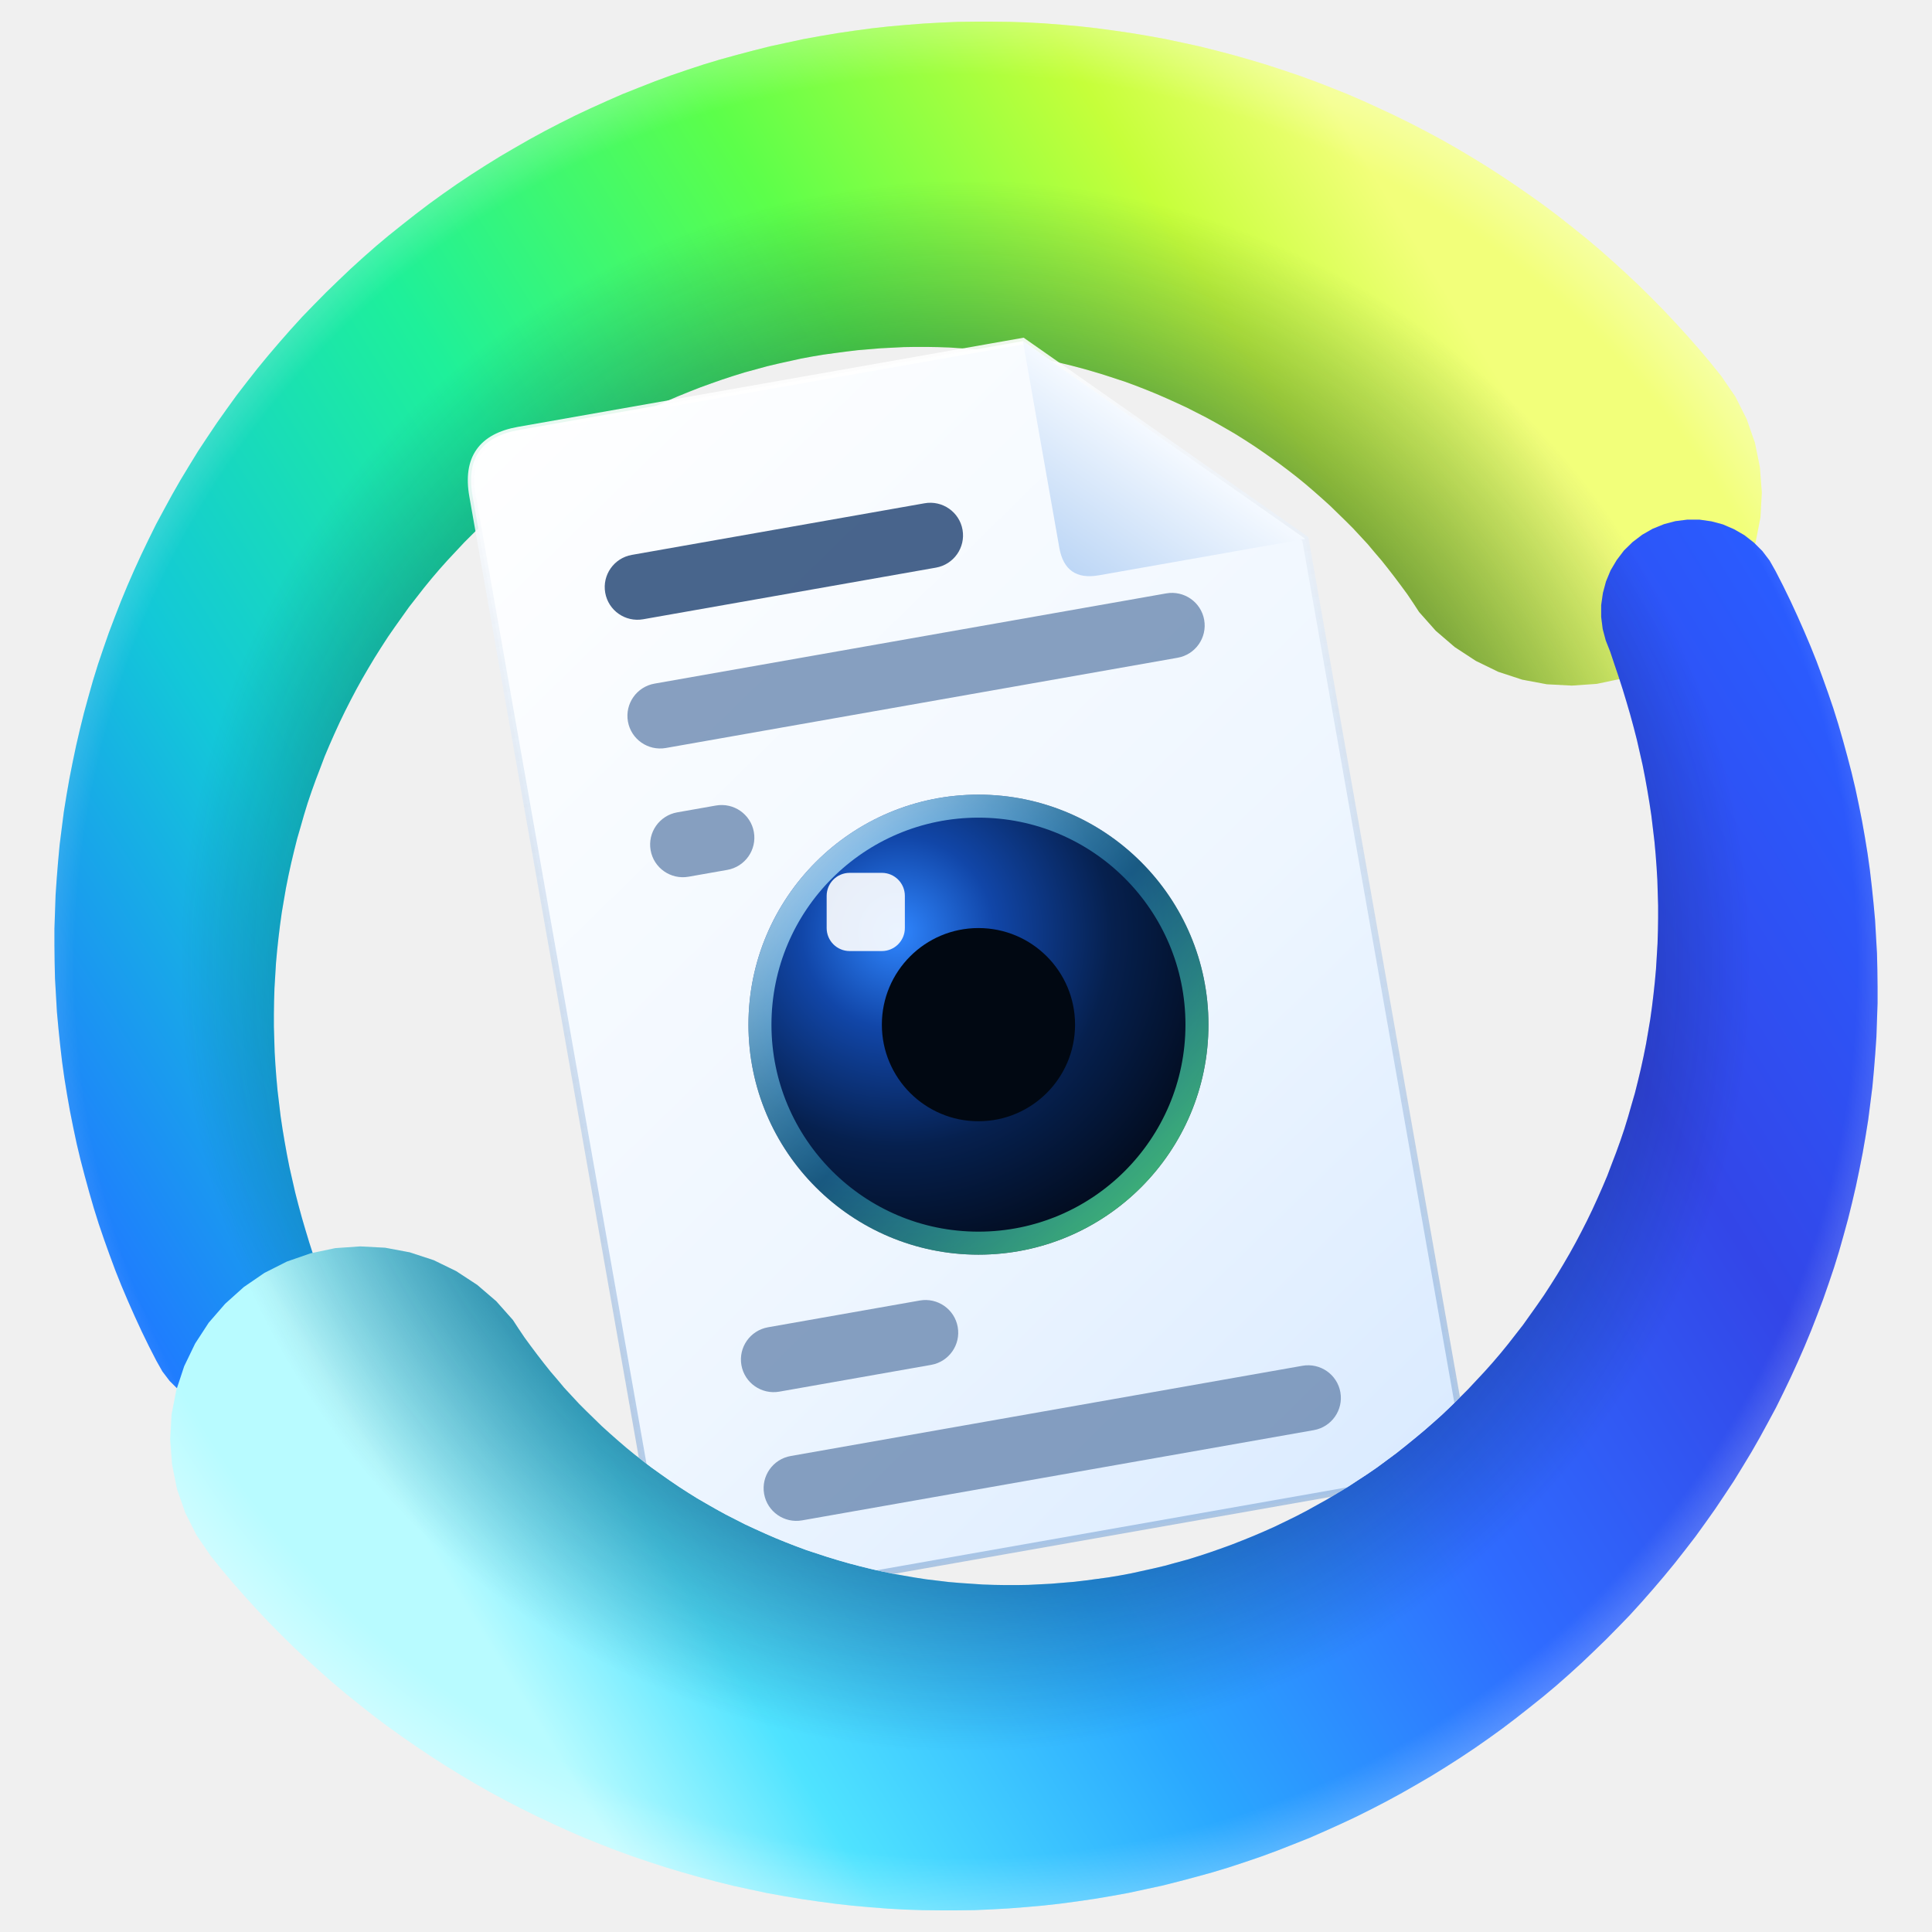
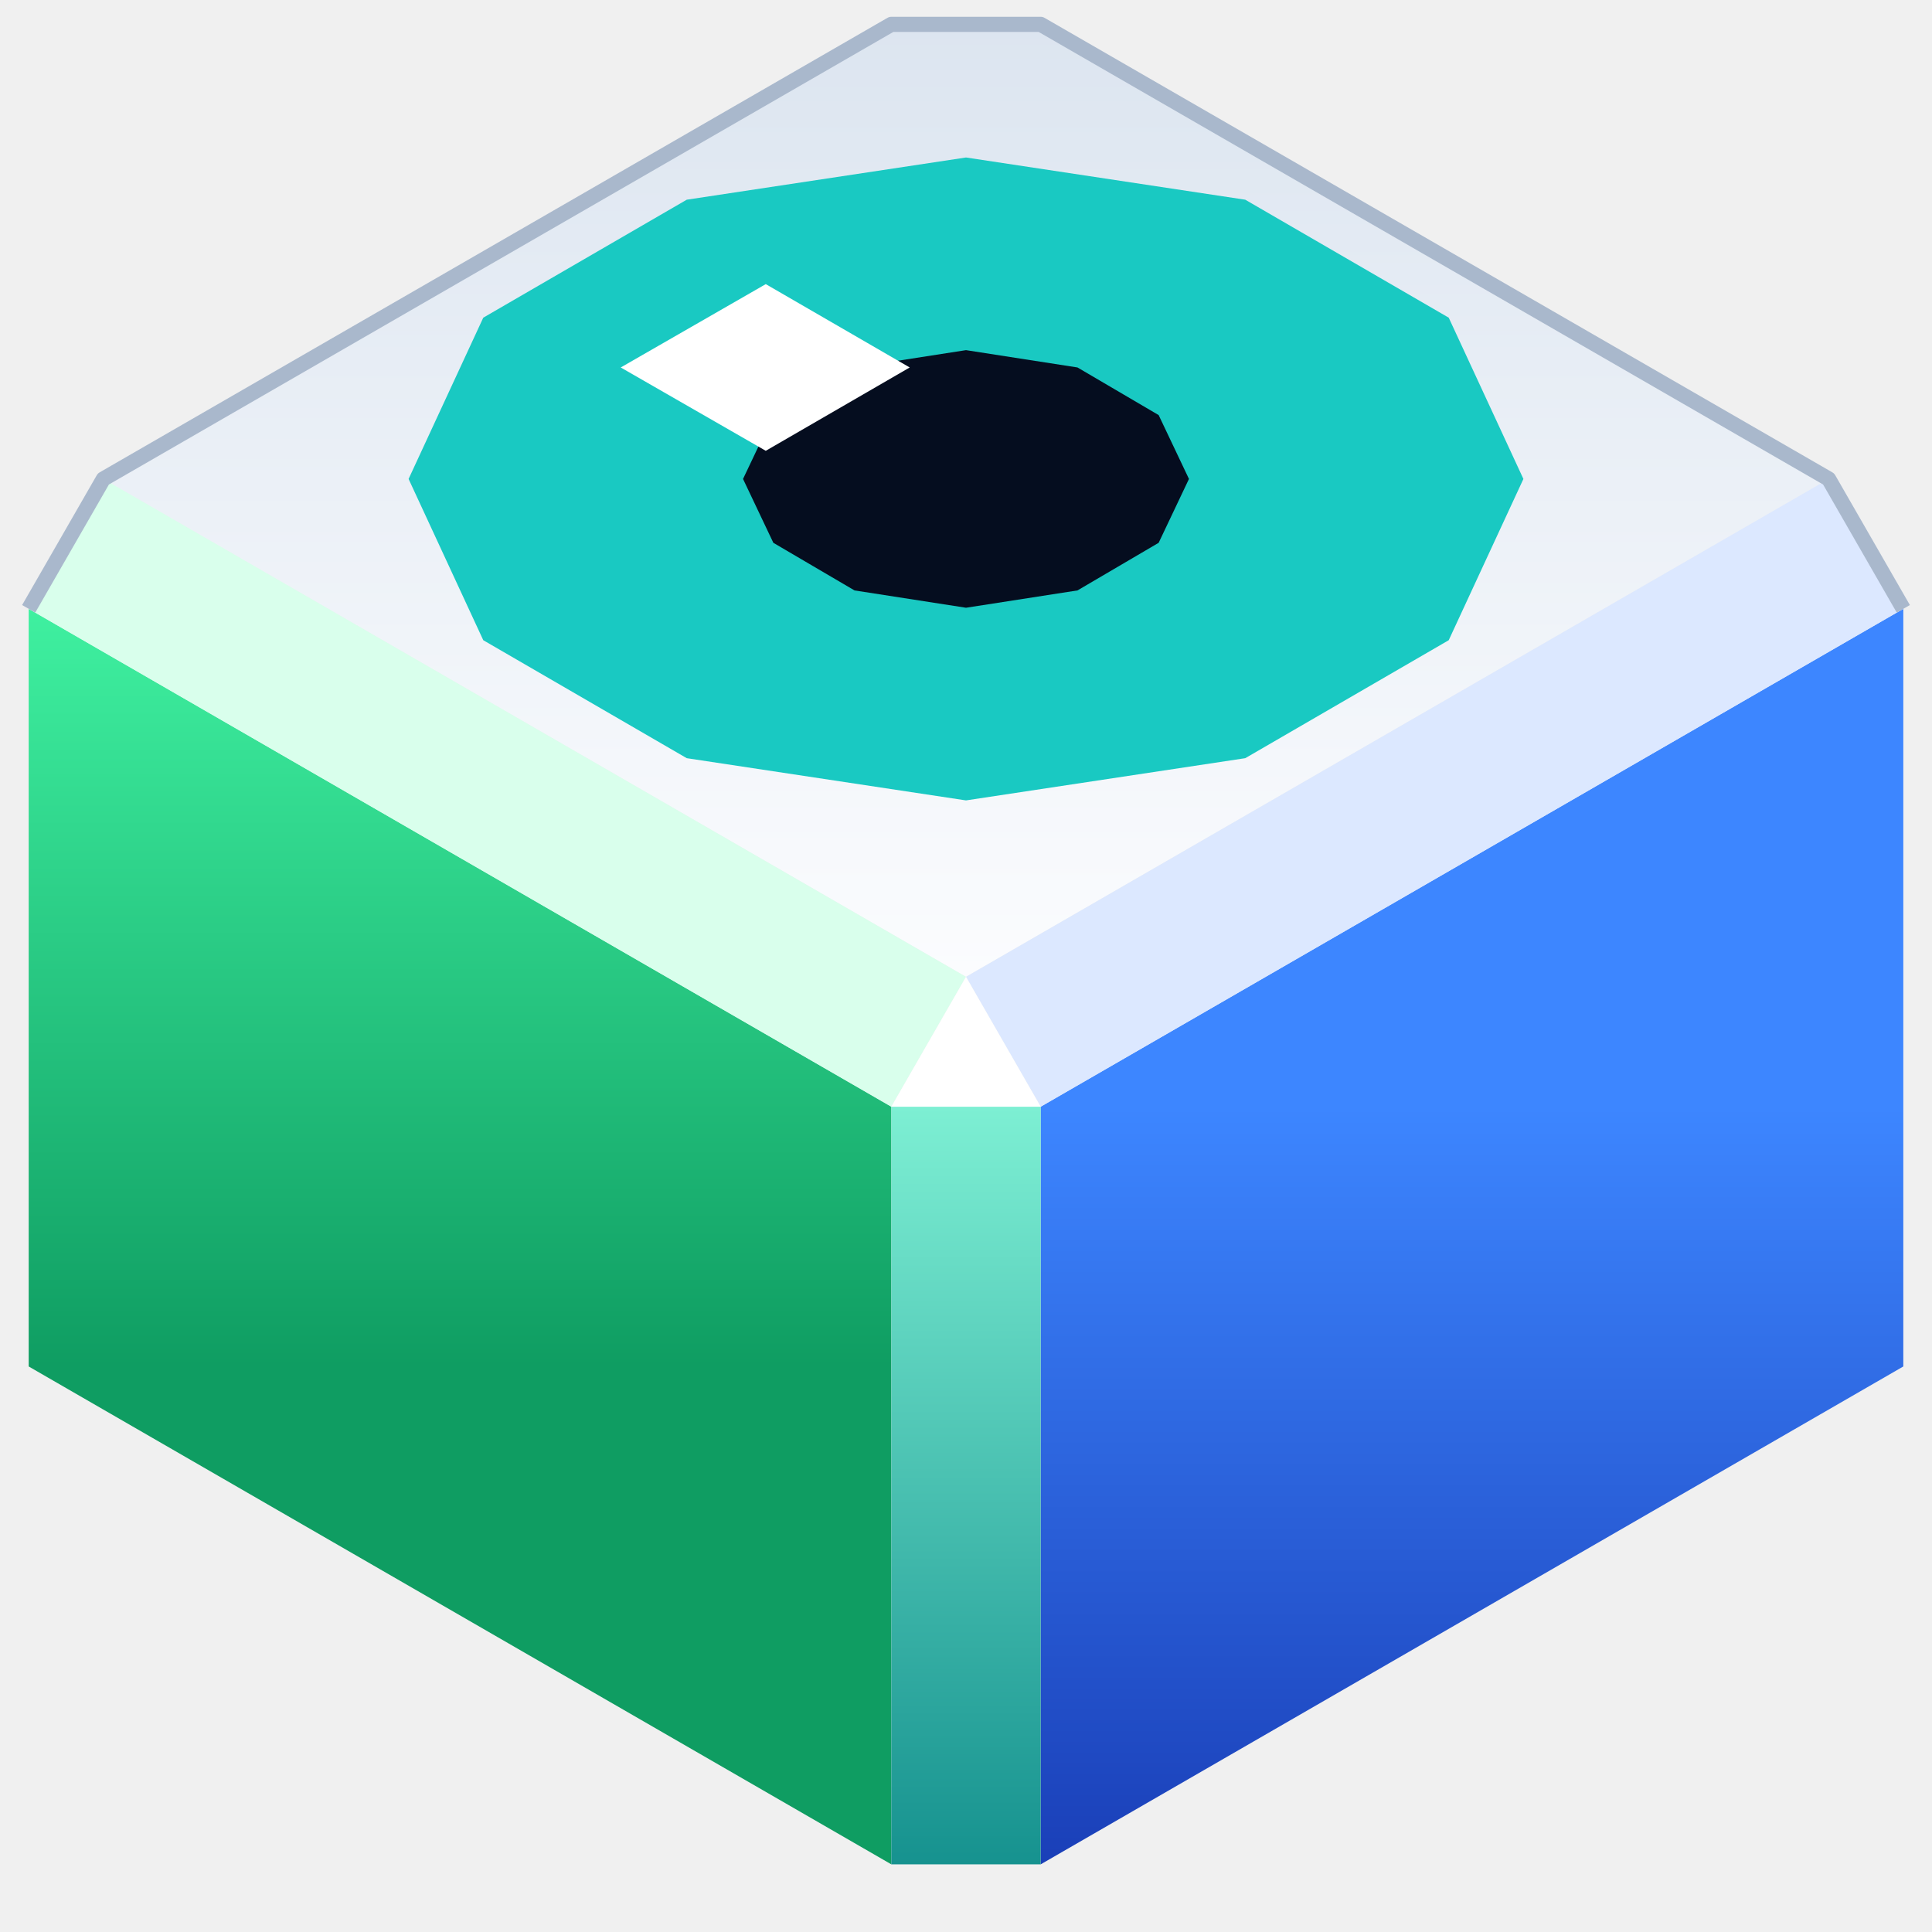
- <svg xmlns="http://www.w3.org/2000/svg" width="96" height="96" viewBox="8 8 1008 1008">
+ <svg xmlns="http://www.w3.org/2000/svg" width="96" height="96" viewBox="13 13 998 998">
  <defs>
-     <linearGradient id="green" x1="827.2" y1="265.7" x2="89.6" y2="718" gradientUnits="userSpaceOnUse">
-       <stop offset="0" stop-color="#f2ff7a" />
-       <stop offset="0.12" stop-color="#c6ff3a" />
-       <stop offset="0.32" stop-color="#5cff4a" />
-       <stop offset="0.54" stop-color="#1ef09a" />
-       <stop offset="0.77" stop-color="#13c8d8" />
-       <stop offset="1" stop-color="#1f7bff" />
+     <linearGradient id="paper" x1="0" y1="-74" x2="0" y2="14" gradientUnits="userSpaceOnUse">
+       <stop offset="0" stop-color="#dce5f0" />
+       <stop offset="1" stop-color="#fbfcfe" />
    </linearGradient>
-     <linearGradient id="blue" x1="196.8" y1="758.3" x2="934.4" y2="306" gradientUnits="userSpaceOnUse">
-       <stop offset="0" stop-color="#b8fbff" />
-       <stop offset="0.12" stop-color="#4fe3ff" />
-       <stop offset="0.32" stop-color="#2aa8ff" />
-       <stop offset="0.54" stop-color="#2f6bff" />
-       <stop offset="0.77" stop-color="#3346e8" />
-       <stop offset="1" stop-color="#2a5cff" />
+     <linearGradient id="green" x1="-86.6" y1="-20" x2="-86.6" y2="50" gradientUnits="userSpaceOnUse">
+       <stop offset="0" stop-color="#3ff0a0" />
+       <stop offset="1" stop-color="#0f9d62" />
    </linearGradient>
-     <radialGradient id="tube" cx="512" cy="512" r="500" gradientUnits="userSpaceOnUse">
-       <stop offset="0.6" stop-color="#031a38" stop-opacity="0.38" />
-       <stop offset="0.82" stop-color="#031a38" stop-opacity="0" />
-       <stop offset="0.93" stop-color="#ffffff" stop-opacity="0" />
-       <stop offset="1" stop-color="#ffffff" stop-opacity="0.3" />
-     </radialGradient>
-     <linearGradient id="sheet" x1="300" y1="196" x2="724" y2="816" gradientUnits="userSpaceOnUse">
-       <stop offset="0" stop-color="#ffffff" />
-       <stop offset="0.6" stop-color="#eef6ff" />
-       <stop offset="1" stop-color="#d9eaff" />
+     <linearGradient id="blue" x1="6.9" y1="26" x2="6.9" y2="96" gradientUnits="userSpaceOnUse">
+       <stop offset="0" stop-color="#3d86ff" />
+       <stop offset="1" stop-color="#1a3fb8" />
    </linearGradient>
-     <linearGradient id="sheetEdge" x1="300" y1="196" x2="300" y2="816" gradientUnits="userSpaceOnUse">
-       <stop offset="0" stop-color="#ffffff" stop-opacity="0.9" />
-       <stop offset="1" stop-color="#8fb2dc" stop-opacity="0.7" />
+     <linearGradient id="front" x1="-6.9" y1="26" x2="-6.9" y2="96" gradientUnits="userSpaceOnUse">
+       <stop offset="0" stop-color="#7defd3" />
+       <stop offset="1" stop-color="#16928f" />
    </linearGradient>
-     <linearGradient id="flap" x1="596.8" y1="323.2" x2="660.4" y2="259.6" gradientUnits="userSpaceOnUse">
-       <stop offset="0" stop-color="#b9d4f5" />
-       <stop offset="1" stop-color="#f4f9ff" />
+     <linearGradient id="lid" x1="0" y1="-74" x2="0" y2="-38.8" gradientUnits="userSpaceOnUse">
+       <stop offset="0" stop-color="#0a2340" stop-opacity="0.1" />
+       <stop offset="1" stop-color="#0a2340" stop-opacity="0" />
    </linearGradient>
-     <radialGradient id="glass" cx="476.5" cy="494.6" r="180" gradientUnits="userSpaceOnUse">
-       <stop offset="0" stop-color="#2f86ff" />
-       <stop offset="0.28" stop-color="#1146a8" />
-       <stop offset="0.62" stop-color="#06204e" />
-       <stop offset="1" stop-color="#020a1a" />
-     </radialGradient>
-     <linearGradient id="rim" x1="398.5" y1="422.6" x2="638.5" y2="662.6" gradientUnits="userSpaceOnUse">
-       <stop offset="0" stop-color="#ffffff" stop-opacity="0.9" />
-       <stop offset="0.5" stop-color="#3fd0ff" stop-opacity="0.35" />
-       <stop offset="1" stop-color="#5cff7a" stop-opacity="0.85" />
-     </linearGradient>
-     <clipPath id="lowerHalf">
-       <rect y="512" width="1024" height="512" />
+     <clipPath id="top">
+       <path d="M-6.9 -74L6.9 -74L79.7 -32L0 14L-79.7 -32Z" />
    </clipPath>
-     <mask id="inFront" maskUnits="userSpaceOnUse" x="0" y="0" width="1024" height="1024">
-       <rect width="1024" height="1024" fill="#fff" />
-       <g clip-path="url(#lowerHalf)" fill="#000">
-         <path d="M906 204.2L900.2 197L894.3 190L888.3 183.2L882.1 176.4L875.8 169.7L869.4 163.2L862.9 156.8L856.2 150.5L849.5 144.4L842.6 138.3L835.6 132.4L828.5 126.7L821.3 121L814 115.5L806.6 110.2L799.1 105L791.5 99.9L783.9 95L776.1 90.2L768.2 85.5L760.3 81L752.3 76.7L744.2 72.5L736.1 68.5L727.8 64.6L719.5 60.8L711.2 57.2L702.7 53.8L694.2 50.5L685.7 47.4L677.1 44.5L668.5 41.7L659.8 39.1L651 36.6L642.2 34.3L633.4 32.1L624.6 30.2L615.7 28.3L606.8 26.7L597.8 25.2L588.9 23.9L579.9 22.7L570.9 21.7L561.9 20.9L552.9 20.2L543.8 19.7L534.8 19.4L525.8 19.3L516.7 19.3L507.7 19.4L498.7 19.8L489.7 20.3L480.7 21L471.7 21.8L462.7 22.8L453.8 24L444.9 25.3L436 26.8L427.2 28.4L418.4 30.3L409.6 32.2L400.9 34.4L392.2 36.7L383.5 39.1L374.9 41.7L366.4 44.5L357.9 47.4L349.5 50.5L341.1 53.8L332.8 57.1L324.6 60.7L316.4 64.4L308.3 68.2L300.3 72.2L292.4 76.3L284.5 80.6L276.8 85L269.1 89.5L261.5 94.2L254 99L246.5 104L239.2 109.1L232 114.3L224.9 119.7L217.9 125.2L210.9 130.8L204.1 136.5L197.4 142.4L190.8 148.4L184.4 154.5L178 160.7L171.8 167L165.6 173.4L159.6 180L153.8 186.6L148 193.4L142.4 200.2L136.9 207.2L131.5 214.2L126.3 221.4L121.2 228.6L116.3 235.9L111.4 243.3L106.8 250.8L102.2 258.4L97.8 266.1L93.6 273.8L89.4 281.6L85.5 289.5L81.7 297.4L78 305.5L74.5 313.5L71.1 321.7L67.9 329.9L64.8 338.1L61.9 346.4L59.1 354.7L56.5 363.1L54.1 371.6L51.8 380L49.7 388.5L47.7 397.1L45.9 405.7L44.2 414.3L42.7 422.9L41.3 431.6L40.2 440.2L39.1 448.9L38.3 457.6L37.6 466.3L37 475L36.7 483.8L36.4 492.5L36.4 501.2L36.5 509.9L36.7 518.6L37.2 527.3L37.7 536L38.5 544.7L39.4 553.4L40.4 562L41.6 570.6L43 579.2L44.5 587.7L46.2 596.2L48 604.7L50 613.1L52.2 621.5L54.5 629.9L56.9 638.2L59.5 646.5L62.3 654.7L65.2 662.8L68.2 670.9L71.4 678.9L74.8 686.9L78.3 694.8L81.9 702.6L85.7 710.4L89.6 718L92.7 723.5L96.5 728.5L100.9 732.9L105.9 736.8L111.3 739.9L117.1 742.4L123.1 744L129.4 744.9L135.6 744.9L141.9 744.1L147.9 742.5L153.8 740.1L159.2 737L164.2 733.2L168.7 728.8L172.5 723.8L175.7 718.4L178.1 712.6L179.7 706.6L180.6 700.3L180.6 694.1L179.8 687.8L178.2 681.8L175.9 676L173.7 669.4L171.5 662.9L169.4 656.4L167.4 649.8L165.5 643.3L163.7 636.7L162 630.1L160.5 623.5L159 616.9L157.7 610.3L156.5 603.6L155.4 597L154.4 590.3L153.6 583.6L152.8 576.9L152.2 570.3L151.7 563.6L151.3 556.9L151.1 550.3L150.9 543.6L150.9 536.9L151 530.3L151.2 523.7L151.6 517L152 510.4L152.6 503.8L153.3 497.3L154.1 490.7L155 484.2L156.1 477.7L157.2 471.3L158.5 464.8L159.9 458.4L161.4 452.1L163 445.7L164.8 439.5L166.6 433.2L168.5 427L170.6 420.8L172.8 414.7L175.1 408.7L177.4 402.6L179.9 396.7L182.5 390.8L185.2 384.9L188 379.1L190.9 373.4L193.9 367.7L197 362.1L200.2 356.6L203.5 351.1L206.9 345.7L210.4 340.3L214 335.1L217.7 329.9L221.4 324.7L225.3 319.7L229.2 314.7L233.2 309.8L237.3 305L241.5 300.3L245.8 295.7L250.1 291.1L254.6 286.6L259.1 282.2L263.6 277.9L268.3 273.7L273 269.6L277.8 265.6L282.6 261.7L287.5 257.8L292.5 254.1L297.5 250.4L302.6 246.9L307.8 243.5L313 240.1L318.3 236.9L323.6 233.7L329 230.7L334.4 227.7L339.8 224.9L345.3 222.2L350.9 219.5L356.5 217L362.1 214.6L367.8 212.3L373.4 210.1L379.2 208L384.9 206L390.7 204.1L396.5 202.3L402.4 200.7L408.2 199.1L414.1 197.7L420 196.4L425.9 195.1L431.8 194L437.8 193L443.7 192.2L449.7 191.4L455.6 190.7L461.6 190.2L467.6 189.7L473.5 189.4L479.5 189.1L485.4 189L491.4 189L497.3 189.1L503.3 189.3L509.2 189.7L515.1 190.1L521 190.6L526.8 191.3L532.7 192L538.5 192.9L544.3 193.9L550.1 194.9L555.8 196.1L561.5 197.4L567.2 198.8L572.9 200.3L578.5 201.9L584.1 203.6L589.6 205.4L595.1 207.2L600.5 209.2L605.9 211.3L611.3 213.5L616.6 215.8L621.9 218.2L627.1 220.6L632.2 223.2L637.3 225.8L642.4 228.6L647.3 231.4L652.3 234.3L657.1 237.3L661.9 240.4L666.6 243.6L671.3 246.9L675.9 250.2L680.4 253.6L684.9 257.1L689.3 260.7L693.6 264.4L697.8 268.1L702 271.9L706 275.8L710 279.7L714 283.7L717.8 287.8L721.6 291.9L725.2 296.2L728.8 300.4L732.3 304.8L735.7 309.2L739 313.6L742.3 318.1L745.4 322.7L748.4 327.3L757.1 337.1L767 345.6L778 352.8L789.7 358.5L802.2 362.6L815 365L828.1 365.7L841.1 364.8L853.9 362.1L866.3 357.8L878 351.9L888.8 344.5L898.5 335.8L907.1 325.9L914.2 315L919.9 303.2L924 290.8L926.5 277.9L927.2 264.9L926.2 251.8L923.6 239L919.3 226.7L913.4 215Z" />
-         <path d="M118 819.8L123.8 827L129.7 834L135.7 840.8L141.9 847.6L148.2 854.3L154.6 860.8L161.1 867.2L167.8 873.5L174.5 879.6L181.4 885.7L188.4 891.6L195.5 897.3L202.7 903L210 908.5L217.4 913.8L224.9 919L232.5 924.1L240.1 929L247.9 933.8L255.8 938.5L263.7 943L271.7 947.3L279.8 951.5L287.9 955.5L296.2 959.4L304.5 963.2L312.8 966.8L321.3 970.2L329.8 973.5L338.3 976.6L346.9 979.5L355.5 982.3L364.2 984.9L373 987.4L381.8 989.7L390.6 991.9L399.4 993.8L408.3 995.7L417.2 997.3L426.2 998.8L435.1 1000.1L444.1 1001.3L453.1 1002.3L462.1 1003.1L471.1 1003.8L480.2 1004.3L489.2 1004.6L498.2 1004.7L507.3 1004.7L516.3 1004.6L525.3 1004.2L534.3 1003.7L543.3 1003L552.3 1002.2L561.3 1001.2L570.2 1000L579.1 998.7L588 997.2L596.8 995.6L605.6 993.7L614.4 991.8L623.1 989.6L631.8 987.3L640.5 984.9L649.1 982.3L657.6 979.5L666.1 976.6L674.5 973.5L682.9 970.2L691.2 966.9L699.4 963.3L707.6 959.6L715.7 955.8L723.7 951.8L731.6 947.7L739.5 943.4L747.2 939L754.9 934.5L762.5 929.8L770 925L777.5 920L784.8 914.9L792 909.7L799.1 904.3L806.1 898.8L813.1 893.2L819.9 887.5L826.6 881.6L833.2 875.6L839.6 869.5L846 863.3L852.2 857L858.4 850.6L864.4 844L870.2 837.4L876 830.6L881.6 823.8L887.1 816.8L892.5 809.8L897.7 802.6L902.8 795.4L907.7 788.1L912.6 780.7L917.2 773.2L921.8 765.6L926.2 757.9L930.4 750.2L934.6 742.4L938.5 734.5L942.3 726.6L946 718.5L949.5 710.5L952.9 702.3L956.1 694.1L959.2 685.9L962.1 677.6L964.9 669.3L967.5 660.9L969.9 652.4L972.2 644L974.3 635.5L976.3 626.9L978.1 618.3L979.8 609.7L981.3 601.1L982.7 592.4L983.8 583.8L984.9 575.1L985.7 566.4L986.4 557.7L987 549L987.3 540.2L987.6 531.5L987.6 522.8L987.5 514.1L987.3 505.4L986.8 496.7L986.3 488L985.5 479.3L984.6 470.6L983.6 462L982.4 453.4L981 444.8L979.5 436.3L977.8 427.8L976 419.3L974 410.9L971.8 402.5L969.5 394.1L967.1 385.8L964.5 377.5L961.7 369.3L958.8 361.2L955.8 353.1L952.6 345.1L949.2 337.1L945.7 329.2L942.1 321.4L938.3 313.6L934.4 306L931.3 300.5L927.5 295.5L923.1 291.1L918.1 287.2L912.7 284.1L906.9 281.6L900.9 280L894.6 279.1L888.4 279.1L882.1 279.9L876.1 281.5L870.2 283.9L864.8 287L859.8 290.8L855.3 295.2L851.5 300.2L848.3 305.6L845.9 311.4L844.3 317.4L843.4 323.7L843.4 329.9L844.2 336.2L845.8 342.2L848.1 348L850.3 354.6L852.5 361.1L854.6 367.6L856.6 374.2L858.5 380.7L860.3 387.3L862 393.9L863.5 400.5L865 407.1L866.3 413.7L867.5 420.4L868.6 427L869.6 433.7L870.4 440.4L871.2 447.1L871.8 453.7L872.3 460.4L872.7 467.1L872.9 473.7L873.1 480.4L873.1 487.1L873 493.7L872.8 500.3L872.4 507L872 513.6L871.4 520.2L870.7 526.7L869.9 533.3L869 539.8L867.9 546.3L866.8 552.7L865.5 559.2L864.1 565.6L862.6 571.9L861 578.3L859.2 584.5L857.4 590.8L855.5 597L853.4 603.2L851.2 609.3L848.9 615.3L846.6 621.4L844.1 627.3L841.5 633.2L838.8 639.1L836 644.9L833.1 650.6L830.1 656.3L827 661.9L823.8 667.4L820.5 672.9L817.1 678.3L813.6 683.7L810 688.9L806.3 694.1L802.6 699.3L798.7 704.3L794.8 709.3L790.8 714.2L786.7 719L782.5 723.7L778.2 728.3L773.9 732.9L769.4 737.4L764.9 741.8L760.4 746.1L755.7 750.3L751 754.4L746.2 758.4L741.4 762.3L736.5 766.2L731.5 769.9L726.5 773.6L721.4 777.1L716.2 780.5L711 783.9L705.7 787.1L700.4 790.3L695 793.3L689.6 796.3L684.2 799.1L678.7 801.8L673.1 804.5L667.5 807L661.9 809.4L656.2 811.7L650.6 813.9L644.8 816L639.1 818L633.3 819.9L627.5 821.7L621.6 823.3L615.8 824.9L609.9 826.3L604 827.6L598.1 828.9L592.2 830L586.2 831L580.3 831.8L574.3 832.6L568.4 833.3L562.4 833.8L556.4 834.3L550.5 834.6L544.5 834.9L538.6 835L532.6 835L526.7 834.9L520.7 834.7L514.8 834.3L508.9 833.9L503 833.4L497.2 832.7L491.3 832L485.5 831.1L479.7 830.1L473.9 829.1L468.2 827.9L462.5 826.6L456.8 825.2L451.1 823.7L445.5 822.1L439.9 820.4L434.4 818.6L428.9 816.8L423.5 814.8L418.1 812.7L412.7 810.5L407.4 808.2L402.1 805.8L396.9 803.4L391.8 800.8L386.7 798.2L381.6 795.4L376.7 792.6L371.7 789.7L366.9 786.7L362.1 783.6L357.4 780.4L352.7 777.1L348.1 773.8L343.6 770.4L339.1 766.9L334.7 763.3L330.4 759.6L326.2 755.9L322 752.1L318 748.2L314 744.3L310 740.3L306.2 736.2L302.4 732.1L298.8 727.8L295.2 723.6L291.7 719.2L288.3 714.8L285 710.4L281.7 705.9L278.6 701.3L275.6 696.7L266.9 686.9L257 678.4L246 671.2L234.3 665.5L221.8 661.4L209 659L195.9 658.3L182.9 659.2L170.1 661.9L157.7 666.2L146 672.1L135.2 679.5L125.5 688.2L116.9 698.1L109.8 709L104.1 720.8L100 733.2L97.5 746.1L96.8 759.1L97.8 772.2L100.4 785L104.7 797.3L110.6 809Z" />
-       </g>
-     </mask>
  </defs>
-   <g transform="translate(512 512) scale(1) translate(-512 -512)">
-     <path d="M906 204.2L900.2 197L894.3 190L888.3 183.2L882.1 176.4L875.8 169.7L869.4 163.2L862.9 156.8L856.2 150.5L849.5 144.4L842.6 138.3L835.6 132.4L828.5 126.7L821.3 121L814 115.5L806.6 110.2L799.1 105L791.5 99.9L783.9 95L776.1 90.2L768.2 85.5L760.3 81L752.3 76.7L744.2 72.5L736.1 68.5L727.8 64.6L719.5 60.8L711.2 57.2L702.7 53.8L694.2 50.5L685.7 47.4L677.1 44.5L668.5 41.7L659.8 39.1L651 36.6L642.2 34.3L633.4 32.1L624.6 30.2L615.7 28.3L606.8 26.7L597.8 25.2L588.9 23.9L579.9 22.7L570.9 21.7L561.9 20.9L552.9 20.2L543.8 19.7L534.8 19.4L525.8 19.3L516.7 19.3L507.7 19.4L498.7 19.8L489.7 20.3L480.7 21L471.7 21.8L462.7 22.8L453.8 24L444.9 25.3L436 26.8L427.2 28.4L418.4 30.3L409.6 32.2L400.9 34.4L392.2 36.7L383.5 39.1L374.9 41.7L366.4 44.5L357.9 47.4L349.5 50.5L341.1 53.8L332.8 57.1L324.6 60.7L316.4 64.4L308.3 68.2L300.3 72.2L292.4 76.3L284.5 80.6L276.8 85L269.1 89.5L261.5 94.2L254 99L246.5 104L239.2 109.1L232 114.3L224.9 119.7L217.9 125.2L210.9 130.8L204.1 136.5L197.4 142.4L190.8 148.4L184.4 154.5L178 160.7L171.8 167L165.6 173.4L159.6 180L153.8 186.6L148 193.4L142.4 200.2L136.9 207.2L131.5 214.2L126.3 221.4L121.2 228.6L116.3 235.9L111.4 243.3L106.8 250.8L102.2 258.4L97.8 266.1L93.6 273.8L89.4 281.6L85.5 289.5L81.7 297.4L78 305.5L74.5 313.5L71.1 321.7L67.9 329.9L64.8 338.1L61.9 346.4L59.1 354.7L56.5 363.1L54.1 371.6L51.8 380L49.7 388.5L47.7 397.1L45.9 405.7L44.2 414.3L42.7 422.9L41.3 431.6L40.2 440.2L39.1 448.9L38.3 457.6L37.6 466.3L37 475L36.7 483.8L36.4 492.5L36.4 501.2L36.5 509.9L36.7 518.6L37.2 527.3L37.7 536L38.5 544.7L39.4 553.4L40.4 562L41.6 570.6L43 579.2L44.5 587.7L46.2 596.2L48 604.7L50 613.1L52.2 621.5L54.5 629.9L56.9 638.2L59.5 646.5L62.3 654.7L65.2 662.8L68.2 670.9L71.4 678.9L74.8 686.9L78.3 694.8L81.9 702.6L85.7 710.4L89.6 718L92.7 723.5L96.5 728.5L100.9 732.9L105.9 736.8L111.3 739.9L117.1 742.4L123.1 744L129.4 744.9L135.6 744.9L141.9 744.1L147.9 742.5L153.8 740.1L159.2 737L164.2 733.2L168.7 728.8L172.5 723.8L175.7 718.4L178.1 712.6L179.7 706.6L180.6 700.3L180.6 694.1L179.8 687.8L178.2 681.8L175.9 676L173.7 669.4L171.5 662.9L169.4 656.4L167.4 649.8L165.5 643.3L163.7 636.7L162 630.1L160.5 623.5L159 616.9L157.7 610.3L156.5 603.6L155.4 597L154.4 590.3L153.6 583.6L152.8 576.9L152.2 570.3L151.7 563.6L151.3 556.9L151.1 550.3L150.9 543.6L150.9 536.9L151 530.3L151.2 523.7L151.6 517L152 510.4L152.6 503.8L153.3 497.3L154.1 490.7L155 484.2L156.1 477.7L157.2 471.3L158.5 464.8L159.9 458.4L161.4 452.1L163 445.7L164.8 439.5L166.6 433.2L168.5 427L170.6 420.8L172.8 414.7L175.1 408.7L177.4 402.6L179.9 396.7L182.5 390.8L185.2 384.9L188 379.1L190.9 373.4L193.9 367.7L197 362.1L200.2 356.6L203.5 351.1L206.9 345.7L210.4 340.3L214 335.1L217.7 329.9L221.4 324.7L225.3 319.7L229.2 314.7L233.2 309.8L237.3 305L241.5 300.3L245.8 295.7L250.1 291.1L254.6 286.6L259.1 282.2L263.6 277.9L268.3 273.7L273 269.6L277.8 265.6L282.6 261.7L287.5 257.8L292.5 254.1L297.5 250.4L302.6 246.9L307.8 243.5L313 240.1L318.3 236.9L323.6 233.7L329 230.7L334.4 227.7L339.8 224.9L345.3 222.2L350.9 219.5L356.5 217L362.1 214.6L367.8 212.3L373.4 210.1L379.2 208L384.9 206L390.7 204.1L396.5 202.3L402.4 200.7L408.2 199.1L414.1 197.7L420 196.4L425.9 195.1L431.8 194L437.8 193L443.7 192.2L449.7 191.4L455.6 190.7L461.6 190.2L467.6 189.7L473.5 189.4L479.5 189.1L485.4 189L491.4 189L497.3 189.1L503.3 189.3L509.2 189.7L515.1 190.1L521 190.6L526.8 191.3L532.7 192L538.5 192.9L544.3 193.9L550.1 194.9L555.8 196.1L561.5 197.4L567.2 198.8L572.9 200.3L578.5 201.9L584.1 203.6L589.6 205.4L595.1 207.2L600.5 209.2L605.9 211.3L611.3 213.5L616.6 215.8L621.9 218.2L627.1 220.6L632.2 223.2L637.3 225.8L642.4 228.6L647.3 231.4L652.3 234.3L657.1 237.3L661.9 240.4L666.6 243.6L671.3 246.9L675.9 250.2L680.4 253.6L684.9 257.1L689.3 260.7L693.6 264.4L697.8 268.1L702 271.9L706 275.8L710 279.7L714 283.7L717.8 287.8L721.6 291.9L725.2 296.2L728.8 300.4L732.3 304.8L735.7 309.2L739 313.6L742.3 318.1L745.4 322.7L748.4 327.3L757.1 337.1L767 345.6L778 352.8L789.7 358.5L802.2 362.6L815 365L828.1 365.7L841.1 364.8L853.9 362.1L866.3 357.8L878 351.9L888.8 344.5L898.5 335.8L907.1 325.9L914.2 315L919.9 303.2L924 290.8L926.5 277.9L927.2 264.9L926.2 251.8L923.6 239L919.3 226.7L913.4 215Z" fill="url(#green)" />
-     <path d="M906 204.2L900.2 197L894.3 190L888.3 183.2L882.1 176.4L875.8 169.7L869.4 163.2L862.9 156.8L856.2 150.5L849.5 144.4L842.6 138.3L835.6 132.4L828.5 126.7L821.3 121L814 115.5L806.6 110.2L799.1 105L791.5 99.9L783.9 95L776.1 90.2L768.2 85.5L760.3 81L752.3 76.7L744.2 72.5L736.1 68.5L727.8 64.6L719.5 60.8L711.2 57.2L702.7 53.8L694.2 50.5L685.7 47.4L677.1 44.5L668.5 41.7L659.8 39.1L651 36.6L642.2 34.3L633.4 32.1L624.6 30.2L615.7 28.3L606.8 26.7L597.8 25.2L588.9 23.9L579.9 22.7L570.9 21.7L561.9 20.9L552.9 20.2L543.8 19.7L534.8 19.4L525.8 19.3L516.7 19.3L507.7 19.4L498.7 19.8L489.7 20.3L480.7 21L471.7 21.8L462.7 22.8L453.8 24L444.9 25.3L436 26.8L427.2 28.4L418.4 30.3L409.6 32.2L400.9 34.4L392.2 36.7L383.5 39.1L374.9 41.7L366.4 44.5L357.9 47.4L349.5 50.5L341.1 53.8L332.8 57.1L324.6 60.7L316.4 64.4L308.3 68.2L300.3 72.2L292.4 76.3L284.5 80.6L276.8 85L269.1 89.5L261.5 94.2L254 99L246.5 104L239.2 109.1L232 114.3L224.9 119.7L217.9 125.2L210.9 130.8L204.1 136.5L197.4 142.4L190.8 148.4L184.4 154.5L178 160.7L171.8 167L165.6 173.4L159.6 180L153.8 186.6L148 193.4L142.4 200.2L136.9 207.2L131.5 214.2L126.3 221.4L121.2 228.6L116.3 235.9L111.4 243.3L106.8 250.8L102.2 258.4L97.8 266.1L93.6 273.8L89.4 281.6L85.5 289.5L81.7 297.4L78 305.5L74.5 313.5L71.1 321.7L67.9 329.9L64.8 338.1L61.9 346.4L59.1 354.7L56.5 363.1L54.1 371.6L51.8 380L49.7 388.5L47.7 397.1L45.9 405.7L44.2 414.3L42.7 422.9L41.3 431.6L40.2 440.2L39.1 448.9L38.3 457.6L37.6 466.3L37 475L36.7 483.8L36.4 492.5L36.4 501.2L36.5 509.9L36.7 518.6L37.2 527.3L37.7 536L38.5 544.7L39.4 553.4L40.4 562L41.6 570.6L43 579.2L44.5 587.7L46.2 596.2L48 604.7L50 613.1L52.2 621.5L54.5 629.9L56.9 638.2L59.5 646.5L62.3 654.7L65.2 662.8L68.2 670.9L71.4 678.9L74.8 686.9L78.3 694.8L81.9 702.6L85.7 710.4L89.6 718L92.7 723.5L96.5 728.5L100.9 732.9L105.9 736.8L111.3 739.9L117.1 742.4L123.1 744L129.4 744.9L135.6 744.9L141.9 744.1L147.9 742.5L153.8 740.1L159.2 737L164.2 733.2L168.7 728.8L172.5 723.8L175.7 718.4L178.1 712.6L179.7 706.6L180.6 700.3L180.6 694.1L179.8 687.8L178.2 681.8L175.9 676L173.7 669.4L171.5 662.9L169.4 656.4L167.4 649.8L165.5 643.3L163.7 636.7L162 630.1L160.5 623.5L159 616.9L157.7 610.3L156.5 603.6L155.4 597L154.4 590.3L153.6 583.6L152.8 576.9L152.2 570.3L151.7 563.6L151.3 556.9L151.1 550.3L150.9 543.6L150.9 536.9L151 530.3L151.2 523.7L151.6 517L152 510.4L152.6 503.8L153.3 497.3L154.1 490.7L155 484.2L156.1 477.7L157.2 471.3L158.5 464.8L159.9 458.4L161.4 452.1L163 445.7L164.8 439.5L166.6 433.2L168.5 427L170.6 420.8L172.8 414.7L175.1 408.7L177.4 402.6L179.9 396.7L182.5 390.8L185.2 384.9L188 379.1L190.9 373.4L193.9 367.7L197 362.1L200.2 356.6L203.5 351.1L206.9 345.7L210.4 340.3L214 335.1L217.7 329.9L221.4 324.7L225.3 319.7L229.2 314.7L233.2 309.8L237.3 305L241.5 300.3L245.8 295.7L250.1 291.1L254.6 286.6L259.1 282.2L263.6 277.9L268.3 273.7L273 269.6L277.8 265.6L282.6 261.7L287.5 257.8L292.5 254.1L297.5 250.4L302.6 246.9L307.8 243.5L313 240.1L318.3 236.9L323.6 233.7L329 230.7L334.4 227.7L339.8 224.9L345.3 222.2L350.9 219.5L356.5 217L362.1 214.6L367.8 212.3L373.4 210.1L379.2 208L384.9 206L390.7 204.1L396.5 202.3L402.4 200.7L408.2 199.1L414.1 197.7L420 196.4L425.9 195.1L431.8 194L437.8 193L443.7 192.2L449.7 191.4L455.6 190.7L461.6 190.2L467.6 189.7L473.5 189.4L479.5 189.1L485.4 189L491.4 189L497.3 189.1L503.3 189.3L509.2 189.7L515.1 190.1L521 190.6L526.8 191.3L532.7 192L538.5 192.9L544.3 193.9L550.1 194.9L555.8 196.1L561.5 197.4L567.2 198.8L572.9 200.3L578.5 201.9L584.1 203.6L589.6 205.4L595.1 207.2L600.5 209.2L605.9 211.3L611.3 213.5L616.6 215.8L621.9 218.2L627.1 220.6L632.2 223.2L637.3 225.8L642.4 228.6L647.3 231.4L652.3 234.3L657.1 237.3L661.9 240.4L666.6 243.6L671.3 246.9L675.9 250.2L680.4 253.6L684.9 257.1L689.3 260.7L693.6 264.4L697.8 268.1L702 271.9L706 275.8L710 279.7L714 283.7L717.8 287.8L721.6 291.9L725.2 296.2L728.8 300.4L732.3 304.8L735.7 309.2L739 313.6L742.3 318.1L745.4 322.7L748.4 327.3L757.1 337.1L767 345.6L778 352.8L789.7 358.5L802.2 362.6L815 365L828.1 365.7L841.1 364.8L853.9 362.1L866.3 357.8L878 351.9L888.8 344.5L898.5 335.8L907.1 325.9L914.2 315L919.9 303.2L924 290.8L926.5 277.9L927.2 264.9L926.2 251.8L923.6 239L919.3 226.7L913.4 215Z" fill="url(#tube)" />
-     <path d="M118 819.8L123.8 827L129.7 834L135.7 840.8L141.9 847.6L148.2 854.3L154.6 860.8L161.1 867.2L167.8 873.5L174.5 879.6L181.4 885.7L188.4 891.6L195.5 897.3L202.7 903L210 908.5L217.4 913.8L224.9 919L232.5 924.1L240.1 929L247.9 933.8L255.8 938.5L263.7 943L271.7 947.3L279.8 951.5L287.9 955.5L296.2 959.4L304.5 963.2L312.8 966.8L321.3 970.2L329.8 973.5L338.3 976.6L346.9 979.5L355.5 982.3L364.2 984.9L373 987.4L381.8 989.7L390.6 991.9L399.4 993.8L408.3 995.7L417.2 997.3L426.2 998.8L435.1 1000.1L444.1 1001.3L453.1 1002.3L462.1 1003.1L471.1 1003.8L480.2 1004.3L489.2 1004.6L498.2 1004.7L507.3 1004.7L516.3 1004.6L525.3 1004.2L534.3 1003.7L543.3 1003L552.3 1002.2L561.3 1001.2L570.2 1000L579.1 998.7L588 997.2L596.8 995.6L605.6 993.7L614.4 991.8L623.1 989.6L631.8 987.3L640.5 984.9L649.1 982.3L657.6 979.5L666.1 976.6L674.5 973.5L682.9 970.2L691.2 966.9L699.4 963.3L707.6 959.6L715.7 955.8L723.7 951.8L731.6 947.7L739.5 943.4L747.2 939L754.9 934.5L762.5 929.8L770 925L777.5 920L784.8 914.9L792 909.7L799.1 904.3L806.1 898.8L813.1 893.2L819.9 887.5L826.6 881.6L833.2 875.6L839.6 869.5L846 863.3L852.2 857L858.4 850.6L864.4 844L870.2 837.4L876 830.6L881.6 823.8L887.1 816.8L892.5 809.8L897.7 802.6L902.8 795.4L907.7 788.1L912.6 780.7L917.2 773.2L921.8 765.6L926.2 757.9L930.4 750.2L934.6 742.4L938.5 734.5L942.3 726.6L946 718.5L949.5 710.5L952.9 702.3L956.1 694.1L959.2 685.9L962.1 677.6L964.9 669.3L967.5 660.9L969.9 652.4L972.2 644L974.3 635.5L976.3 626.9L978.1 618.3L979.8 609.7L981.3 601.1L982.7 592.4L983.8 583.8L984.9 575.1L985.7 566.4L986.4 557.7L987 549L987.3 540.2L987.6 531.5L987.6 522.8L987.5 514.1L987.3 505.4L986.8 496.7L986.3 488L985.5 479.3L984.6 470.6L983.6 462L982.4 453.4L981 444.8L979.5 436.3L977.8 427.8L976 419.3L974 410.9L971.8 402.5L969.5 394.1L967.1 385.8L964.5 377.5L961.7 369.3L958.8 361.2L955.8 353.1L952.6 345.1L949.2 337.1L945.7 329.2L942.1 321.4L938.3 313.6L934.4 306L931.3 300.5L927.5 295.5L923.1 291.1L918.1 287.2L912.7 284.1L906.9 281.6L900.9 280L894.6 279.1L888.4 279.1L882.1 279.9L876.1 281.5L870.2 283.9L864.8 287L859.8 290.8L855.3 295.2L851.5 300.2L848.3 305.6L845.9 311.4L844.3 317.4L843.4 323.7L843.4 329.9L844.2 336.2L845.8 342.2L848.1 348L850.3 354.6L852.5 361.1L854.6 367.6L856.6 374.2L858.5 380.7L860.3 387.3L862 393.9L863.5 400.5L865 407.1L866.3 413.7L867.5 420.4L868.6 427L869.6 433.7L870.4 440.4L871.2 447.1L871.8 453.7L872.3 460.4L872.7 467.1L872.9 473.7L873.1 480.4L873.1 487.1L873 493.7L872.8 500.3L872.4 507L872 513.6L871.4 520.2L870.7 526.7L869.9 533.3L869 539.8L867.9 546.3L866.8 552.7L865.5 559.2L864.1 565.6L862.6 571.9L861 578.3L859.2 584.5L857.4 590.8L855.5 597L853.4 603.2L851.2 609.3L848.9 615.3L846.6 621.4L844.1 627.3L841.5 633.2L838.8 639.1L836 644.9L833.1 650.6L830.1 656.3L827 661.9L823.8 667.4L820.5 672.9L817.1 678.3L813.6 683.7L810 688.9L806.3 694.1L802.6 699.3L798.7 704.3L794.8 709.3L790.8 714.2L786.7 719L782.5 723.7L778.2 728.3L773.9 732.9L769.4 737.4L764.9 741.8L760.4 746.1L755.7 750.3L751 754.4L746.2 758.4L741.4 762.3L736.5 766.2L731.5 769.9L726.5 773.6L721.4 777.1L716.2 780.5L711 783.9L705.7 787.1L700.4 790.3L695 793.3L689.6 796.3L684.2 799.1L678.7 801.8L673.1 804.5L667.5 807L661.9 809.4L656.2 811.7L650.6 813.9L644.8 816L639.1 818L633.3 819.9L627.5 821.7L621.6 823.3L615.8 824.9L609.9 826.3L604 827.6L598.1 828.9L592.2 830L586.2 831L580.3 831.8L574.3 832.6L568.4 833.3L562.4 833.8L556.4 834.3L550.5 834.6L544.5 834.9L538.6 835L532.6 835L526.7 834.9L520.7 834.7L514.8 834.3L508.9 833.9L503 833.4L497.2 832.7L491.3 832L485.5 831.1L479.7 830.1L473.9 829.1L468.2 827.9L462.5 826.6L456.8 825.2L451.1 823.7L445.5 822.1L439.9 820.4L434.4 818.6L428.9 816.8L423.5 814.8L418.1 812.7L412.7 810.5L407.4 808.2L402.1 805.8L396.9 803.4L391.8 800.8L386.7 798.2L381.6 795.4L376.7 792.6L371.7 789.7L366.9 786.7L362.1 783.6L357.4 780.4L352.7 777.1L348.1 773.8L343.6 770.4L339.1 766.9L334.7 763.3L330.4 759.6L326.2 755.9L322 752.1L318 748.2L314 744.3L310 740.3L306.2 736.2L302.4 732.1L298.8 727.8L295.2 723.6L291.7 719.2L288.3 714.8L285 710.4L281.7 705.9L278.6 701.3L275.6 696.7L266.9 686.9L257 678.4L246 671.2L234.3 665.5L221.8 661.4L209 659L195.9 658.3L182.9 659.2L170.1 661.9L157.7 666.2L146 672.1L135.2 679.5L125.5 688.2L116.9 698.1L109.8 709L104.1 720.8L100 733.2L97.5 746.1L96.8 759.1L97.8 772.2L100.4 785L104.7 797.3L110.6 809Z" fill="url(#blue)" />
-     <path d="M118 819.8L123.8 827L129.7 834L135.7 840.8L141.9 847.6L148.2 854.3L154.6 860.8L161.1 867.2L167.8 873.5L174.5 879.6L181.4 885.7L188.4 891.6L195.5 897.3L202.7 903L210 908.5L217.4 913.8L224.9 919L232.5 924.1L240.1 929L247.9 933.8L255.8 938.5L263.7 943L271.7 947.3L279.8 951.5L287.9 955.5L296.2 959.4L304.5 963.2L312.8 966.8L321.3 970.2L329.8 973.5L338.3 976.6L346.9 979.5L355.5 982.3L364.2 984.9L373 987.4L381.8 989.7L390.6 991.9L399.4 993.8L408.3 995.7L417.2 997.3L426.2 998.8L435.1 1000.1L444.1 1001.3L453.1 1002.3L462.1 1003.1L471.1 1003.8L480.2 1004.3L489.2 1004.6L498.2 1004.7L507.3 1004.7L516.3 1004.6L525.3 1004.2L534.3 1003.7L543.3 1003L552.3 1002.2L561.3 1001.2L570.2 1000L579.1 998.7L588 997.2L596.8 995.6L605.6 993.7L614.4 991.8L623.1 989.6L631.8 987.3L640.5 984.9L649.1 982.3L657.6 979.5L666.1 976.6L674.5 973.5L682.9 970.2L691.2 966.9L699.4 963.3L707.6 959.6L715.7 955.8L723.7 951.8L731.6 947.7L739.5 943.4L747.2 939L754.9 934.5L762.5 929.8L770 925L777.5 920L784.8 914.9L792 909.7L799.1 904.3L806.1 898.8L813.1 893.2L819.9 887.5L826.6 881.6L833.2 875.6L839.6 869.5L846 863.3L852.2 857L858.4 850.6L864.4 844L870.2 837.4L876 830.6L881.6 823.8L887.1 816.8L892.5 809.8L897.7 802.6L902.8 795.4L907.7 788.1L912.6 780.7L917.2 773.2L921.8 765.6L926.2 757.9L930.4 750.2L934.6 742.4L938.5 734.5L942.3 726.6L946 718.5L949.5 710.5L952.9 702.3L956.1 694.1L959.2 685.9L962.1 677.6L964.9 669.3L967.5 660.9L969.9 652.4L972.2 644L974.3 635.5L976.3 626.9L978.1 618.3L979.8 609.7L981.3 601.1L982.7 592.4L983.8 583.8L984.9 575.1L985.7 566.4L986.4 557.7L987 549L987.3 540.2L987.6 531.5L987.6 522.8L987.5 514.1L987.3 505.4L986.8 496.7L986.3 488L985.5 479.3L984.6 470.6L983.6 462L982.4 453.4L981 444.8L979.5 436.3L977.8 427.8L976 419.3L974 410.9L971.8 402.5L969.5 394.1L967.1 385.8L964.5 377.5L961.7 369.3L958.8 361.2L955.8 353.1L952.6 345.1L949.2 337.1L945.7 329.2L942.1 321.4L938.3 313.6L934.4 306L931.3 300.5L927.5 295.5L923.1 291.1L918.1 287.2L912.7 284.1L906.9 281.6L900.9 280L894.6 279.1L888.4 279.1L882.1 279.9L876.1 281.5L870.2 283.9L864.8 287L859.8 290.8L855.3 295.2L851.5 300.2L848.3 305.6L845.9 311.4L844.3 317.4L843.4 323.7L843.4 329.9L844.2 336.2L845.8 342.2L848.1 348L850.3 354.6L852.5 361.1L854.6 367.6L856.6 374.2L858.5 380.7L860.3 387.3L862 393.9L863.5 400.5L865 407.1L866.3 413.7L867.5 420.4L868.6 427L869.6 433.7L870.4 440.4L871.2 447.1L871.8 453.7L872.3 460.4L872.7 467.1L872.9 473.7L873.1 480.4L873.1 487.1L873 493.7L872.8 500.3L872.4 507L872 513.6L871.4 520.2L870.7 526.7L869.9 533.3L869 539.8L867.9 546.3L866.8 552.7L865.5 559.2L864.1 565.6L862.6 571.9L861 578.3L859.2 584.5L857.4 590.8L855.5 597L853.4 603.2L851.2 609.3L848.9 615.3L846.6 621.4L844.1 627.3L841.5 633.2L838.8 639.1L836 644.9L833.1 650.6L830.1 656.3L827 661.9L823.8 667.4L820.5 672.9L817.1 678.3L813.6 683.7L810 688.9L806.3 694.1L802.6 699.3L798.7 704.3L794.8 709.3L790.8 714.2L786.7 719L782.5 723.7L778.2 728.3L773.9 732.9L769.4 737.4L764.9 741.8L760.4 746.1L755.7 750.3L751 754.4L746.2 758.4L741.4 762.3L736.5 766.2L731.5 769.9L726.5 773.6L721.4 777.1L716.2 780.5L711 783.9L705.7 787.1L700.4 790.3L695 793.3L689.6 796.3L684.2 799.1L678.7 801.8L673.1 804.5L667.5 807L661.9 809.4L656.2 811.7L650.6 813.9L644.8 816L639.1 818L633.3 819.9L627.5 821.7L621.6 823.3L615.8 824.9L609.9 826.3L604 827.6L598.1 828.9L592.2 830L586.2 831L580.3 831.8L574.3 832.6L568.4 833.3L562.4 833.8L556.4 834.3L550.5 834.6L544.5 834.9L538.6 835L532.6 835L526.7 834.9L520.7 834.7L514.8 834.3L508.9 833.9L503 833.4L497.2 832.7L491.3 832L485.5 831.1L479.7 830.1L473.9 829.1L468.2 827.9L462.5 826.6L456.8 825.2L451.1 823.7L445.5 822.1L439.9 820.4L434.4 818.6L428.9 816.8L423.5 814.8L418.1 812.7L412.7 810.5L407.4 808.2L402.1 805.8L396.9 803.4L391.8 800.8L386.7 798.2L381.6 795.4L376.7 792.6L371.7 789.7L366.9 786.7L362.1 783.6L357.4 780.4L352.7 777.1L348.1 773.8L343.6 770.4L339.1 766.9L334.7 763.3L330.4 759.6L326.2 755.9L322 752.1L318 748.2L314 744.3L310 740.3L306.2 736.2L302.4 732.1L298.8 727.8L295.2 723.6L291.7 719.2L288.3 714.8L285 710.4L281.7 705.9L278.6 701.3L275.6 696.7L266.9 686.9L257 678.4L246 671.2L234.3 665.5L221.8 661.4L209 659L195.9 658.3L182.9 659.2L170.1 661.9L157.7 666.2L146 672.1L135.2 679.5L125.5 688.2L116.9 698.1L109.8 709L104.1 720.8L100 733.2L97.5 746.1L96.8 759.1L97.8 772.2L100.4 785L104.7 797.3L110.6 809Z" fill="url(#tube)" />
-     <g mask="url(#inFront)">
-       <g transform="rotate(-10 512 506)">
-         <path d="M329.7 196H596.8L724 323.2V786.3Q724 816 694.3 816H329.7Q300 816 300 786.3V225.7Q300 196 329.7 196Z" fill="url(#sheet)" />
-         <path d="M329.7 196H596.8L724 323.2V786.3Q724 816 694.3 816H329.7Q300 816 300 786.3V225.7Q300 196 329.7 196Z" fill="none" stroke="url(#sheetEdge)" stroke-width="3.4" />
-         <rect x="359.4" y="270.4" width="189.3" height="34.1" rx="17.1" fill="#2a4a78" fill-opacity="0.85" />
-         <rect x="359.4" y="338.6" width="305.3" height="34.1" rx="17.1" fill="#6a88b0" fill-opacity="0.8" />
-         <rect x="359.4" y="406.8" width="54.7" height="34.1" rx="17.1" fill="#6a88b0" fill-opacity="0.8" />
-         <rect x="359.4" y="679.6" width="114.6" height="34.1" rx="17.1" fill="#6a88b0" fill-opacity="0.8" />
-         <rect x="359.4" y="747.8" width="305.3" height="34.1" rx="17.1" fill="#6a88b0" fill-opacity="0.8" />
-         <path d="M596.8 196V305.4Q596.8 323.2 614.6 323.2H724Z" fill="url(#flap)" />
-       </g>
+   <g transform="translate(512 512) scale(5.591) translate(0 -13)">
+     <path d="M-86.6 -20L-6.9 26L-6.9 96L-86.6 50Z" fill="url(#green)" />
+     <path d="M6.9 26L86.6 -20L86.6 50L6.9 96Z" fill="url(#blue)" />
+     <path d="M-6.9 26L6.9 26L6.9 96L-6.9 96Z" fill="url(#front)" />
+     <path d="M-6.9 -74L6.9 -74L79.7 -32L0 14L-79.7 -32Z" fill="url(#paper)" />
+     <path d="M-79.7 -32L0 14L-6.9 26L-86.6 -20Z" fill="#d9ffec" />
+     <path d="M79.7 -32L0 14L6.9 26L86.6 -20Z" fill="#dce8ff" />
+     <path d="M0 14L6.9 26L-6.9 26Z" fill="#ffffff" />
+     <g clip-path="url(#top)">
+       <path d="M0 -61.7L25.8 -57.8L44.6 -46.9L51.5 -32L44.6 -17.1L25.8 -6.2L0 -2.3L-25.8 -6.2L-44.6 -17.1L-51.5 -32L-44.6 -46.9L-25.8 -57.8Z" fill="#19c9c2" />
+       <path d="M0 -43.9L10.3 -42.3L17.8 -37.9L20.6 -32L17.8 -26.1L10.3 -21.7L0 -20.1L-10.3 -21.7L-17.8 -26.1L-20.6 -32L-17.8 -37.9L-10.3 -42.3Z" fill="#050d1f" />
+       <path d="M-31.9 -42.3L-18.5 -50L-5.2 -42.3L-18.5 -34.6Z" fill="#ffffff" />
    </g>
-     <circle cx="518.5" cy="542.6" r="120" fill="url(#glass)" />
-     <circle cx="518.5" cy="542.6" r="50.4" fill="#010812" />
-     <circle cx="518.5" cy="542.6" r="114" fill="none" stroke="url(#rim)" stroke-width="12" />
-     <rect x="439.3" y="463.4" width="40.8" height="40.8" rx="12" fill="#fff" fill-opacity=".9" />
+     <path d="M-86.6 -20L-79.7 -32L-6.9 -74L6.9 -74L79.7 -32L86.6 -20" fill="none" stroke="#a9b8cc" stroke-width="1.4" stroke-linejoin="round" />
  </g>
</svg>
